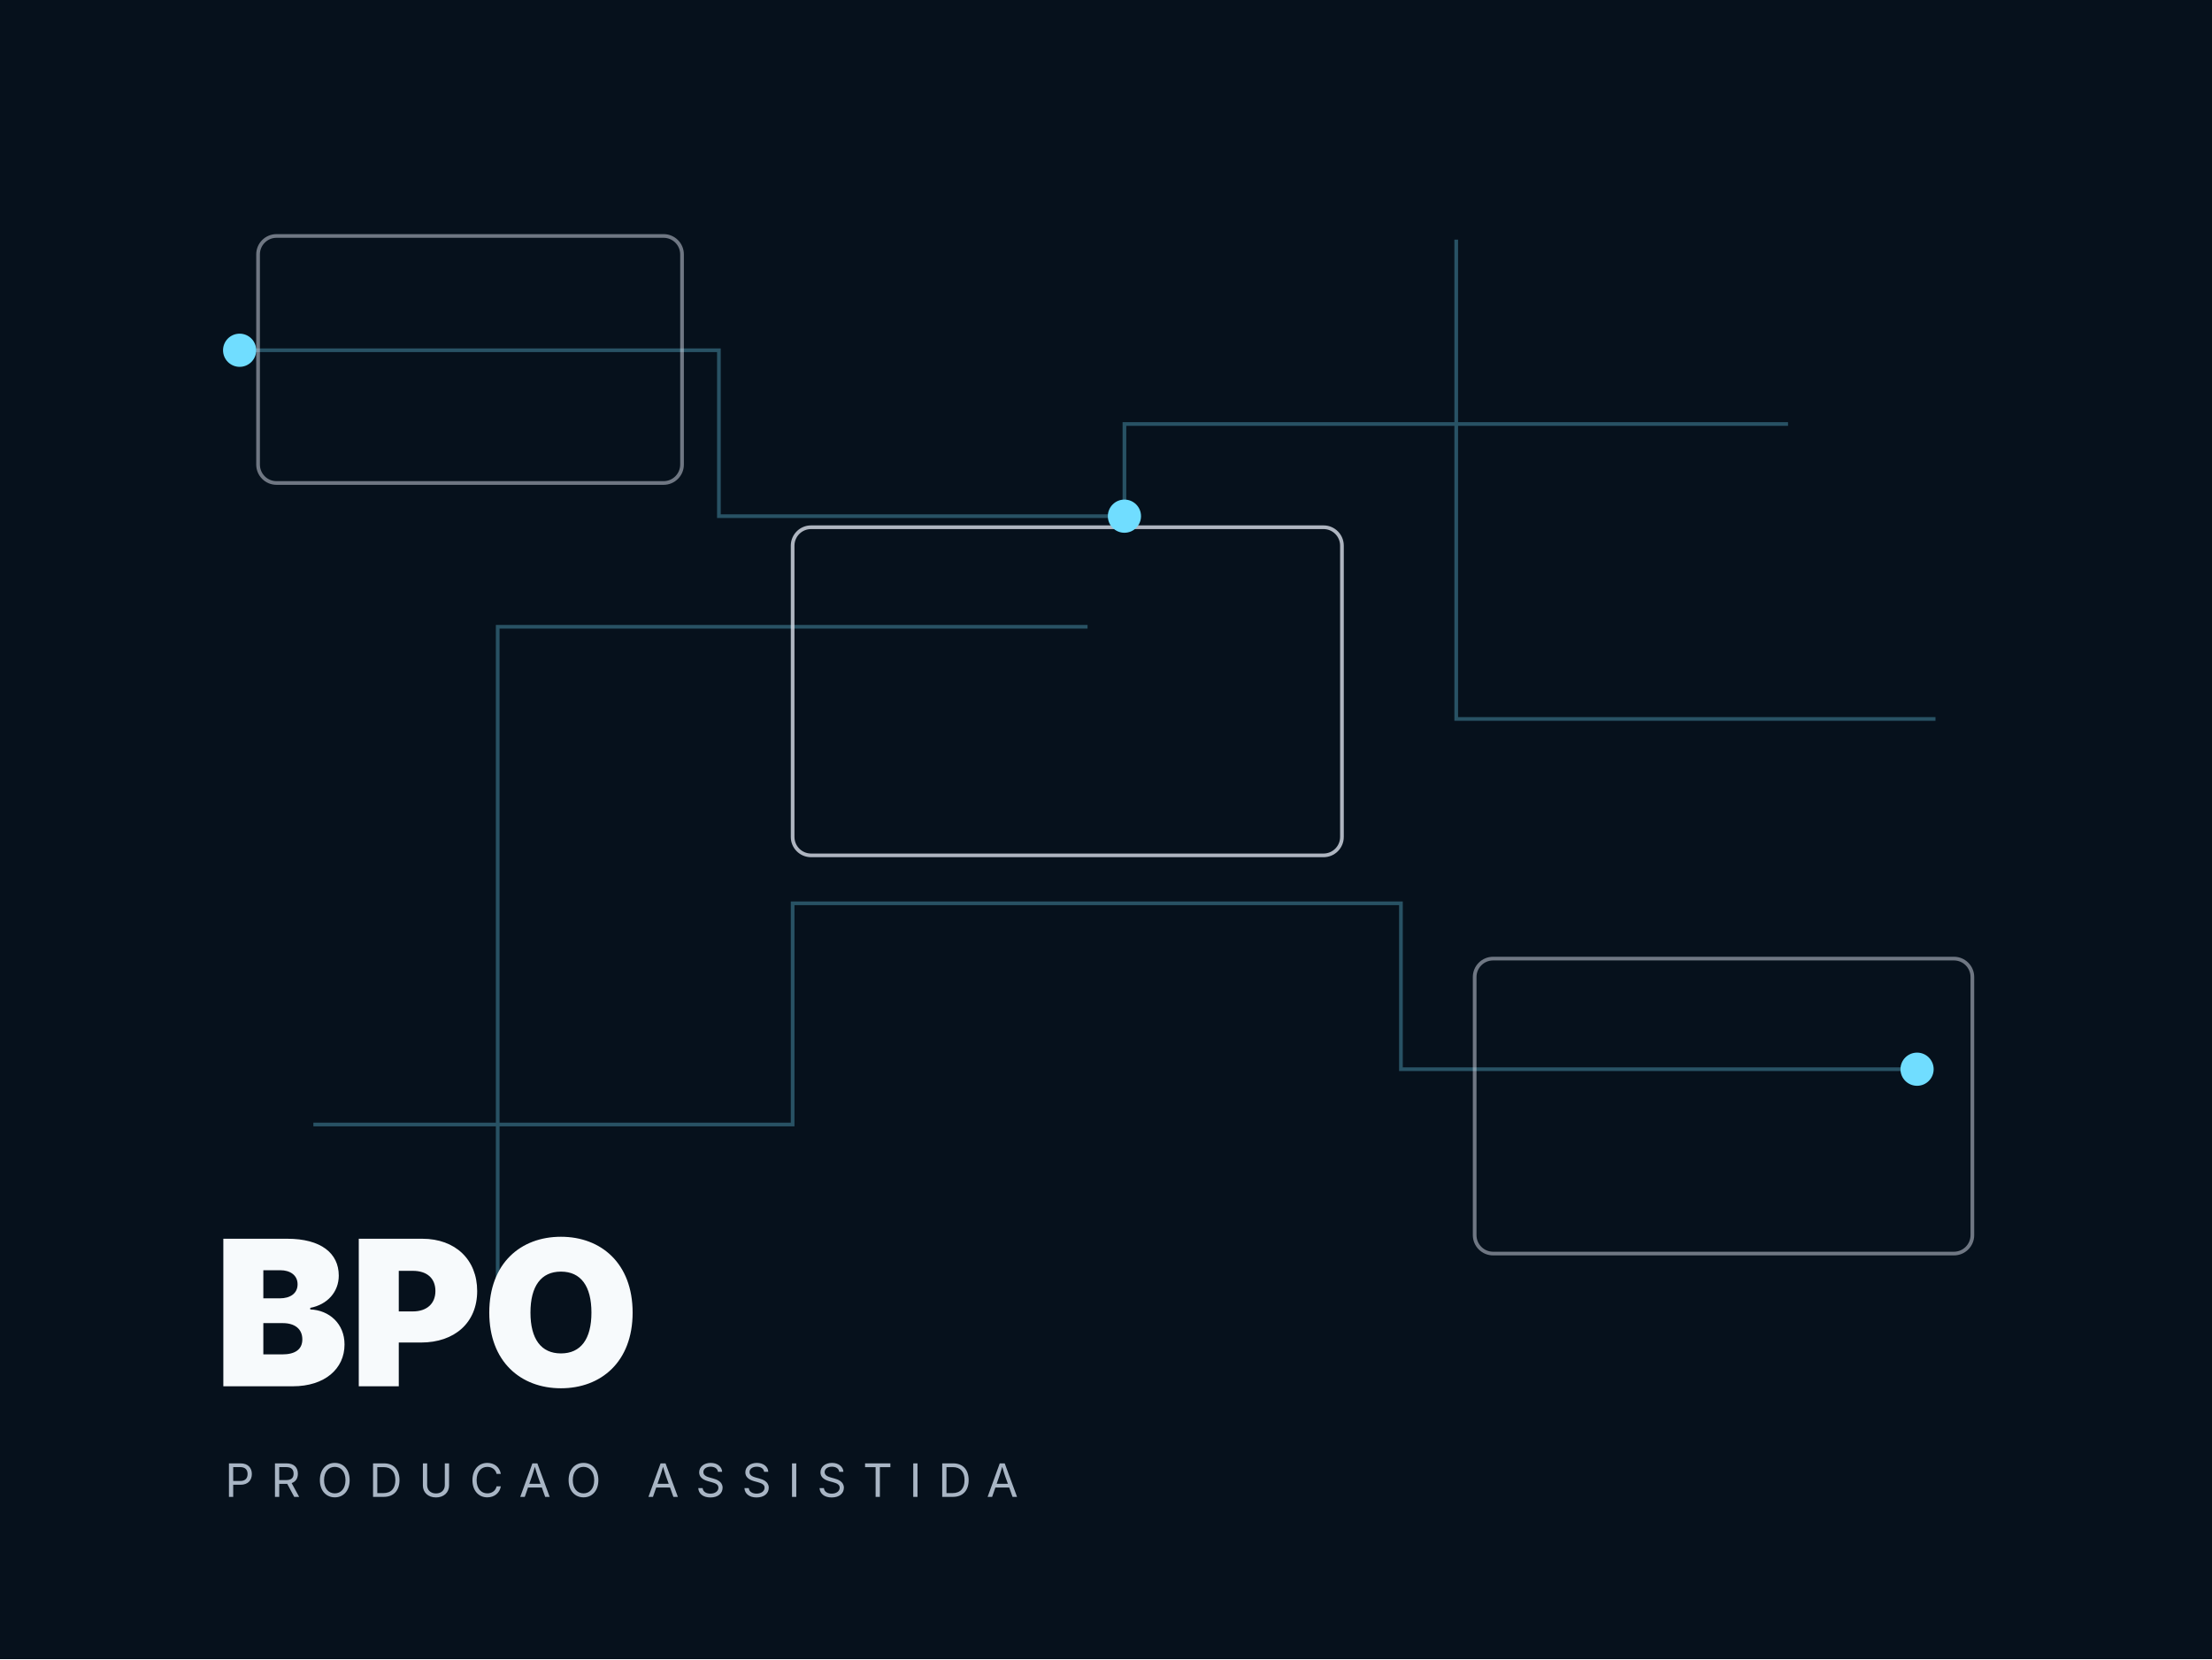
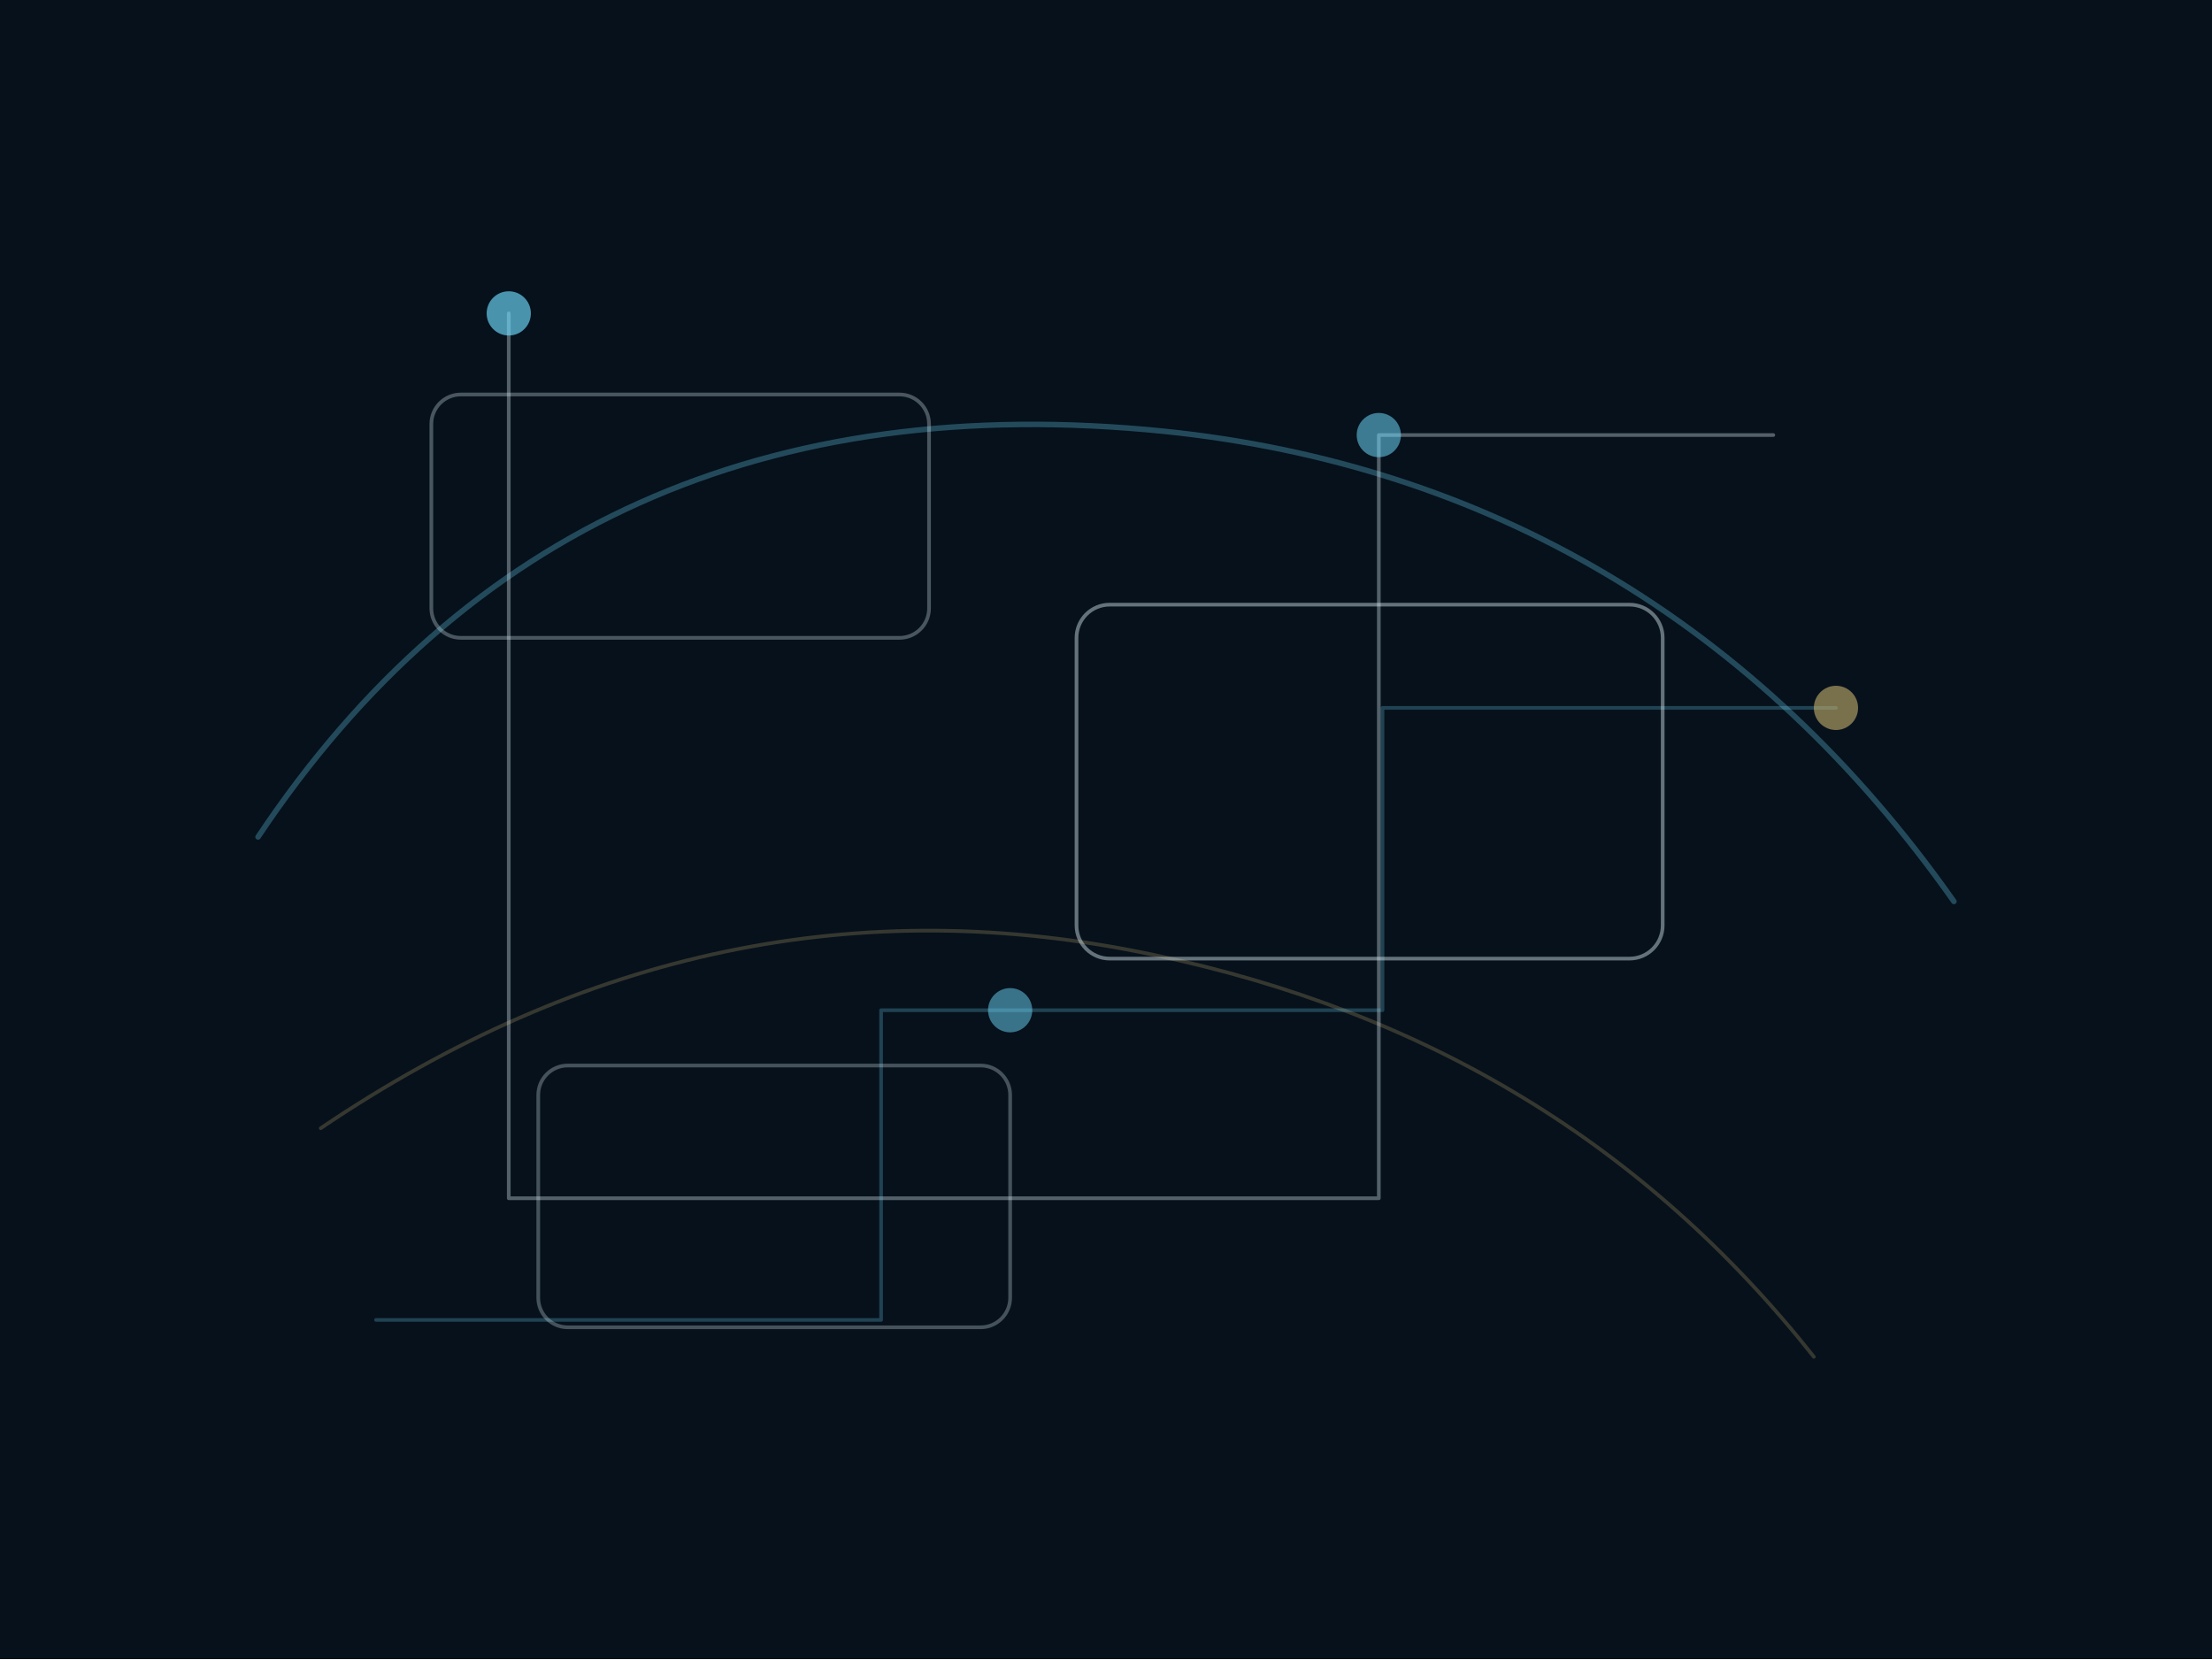
<svg xmlns="http://www.w3.org/2000/svg" width="1200" height="900" viewBox="0 0 1200 900">
  <rect width="1200" height="900" fill="#06111c" />
-   <g opacity=".32" stroke="#70ddff" stroke-width="2" fill="none">
-     <path d="M130 190h260v90h220v-50h360" />
-     <path d="M170 610h260v-120h330v90h280" />
-     <path d="M270 730V340h320" />
-     <path d="M790 130v260h260" />
+   <g fill="none" stroke-linecap="round" stroke-linejoin="round">
+     <path d="M140 454c112-168 276-242 492-220 174 18 321 103 428 255" stroke="#70ddff" stroke-width="3" opacity=".28" />
+     <path d="M174 612c142-96 292-128 452-94 148 31 267 103 358 218" stroke="#cbb56f" stroke-width="2" opacity=".24" />
+     <path d="M276 170v480h472V236h214" stroke="#e8f7ff" stroke-width="2" opacity=".34" />
+     <path d="M204 716h274V548h272V384h246" stroke="#70ddff" stroke-width="2" opacity=".24" />
+     <rect x="234" y="214" width="270" height="132" rx="16" stroke="#e8f7ff" stroke-width="2" opacity=".3" />
+     <rect x="584" y="328" width="318" height="192" rx="18" stroke="#e8f7ff" stroke-width="2" opacity=".42" />
+     <rect x="292" y="578" width="256" height="142" rx="16" stroke="#e8f7ff" stroke-width="2" opacity=".28" />
+     <circle cx="276" cy="170" r="12" fill="#70ddff" stroke="none" opacity=".64" />
+     <circle cx="748" cy="236" r="12" fill="#70ddff" stroke="none" opacity=".52" />
+     <circle cx="996" cy="384" r="12" fill="#cbb56f" stroke="none" opacity=".58" />
+     <circle cx="548" cy="548" r="12" fill="#70ddff" stroke="none" opacity=".48" />
  </g>
-   <g fill="none" stroke="#d8dee9" stroke-width="2">
-     <rect x="140" y="128" width="230" height="134" rx="10" opacity=".5" />
-     <rect x="430" y="286" width="298" height="178" rx="10" opacity=".8" />
-     <rect x="800" y="520" width="270" height="160" rx="10" opacity=".5" />
-   </g>
-   <g fill="#70ddff">
-     <circle cx="130" cy="190" r="9" />
-     <circle cx="610" cy="280" r="9" />
-     <circle cx="1040" cy="580" r="9" />
-   </g>
-   <text x="116" y="752" fill="#f7fafc" font-family="Inter, Arial" font-size="110" font-weight="900">BPO</text>
-   <text x="122" y="812" fill="#a8b5c4" font-family="Inter, Arial" font-size="25" letter-spacing="9">PRODUCAO ASSISTIDA</text>
</svg>
